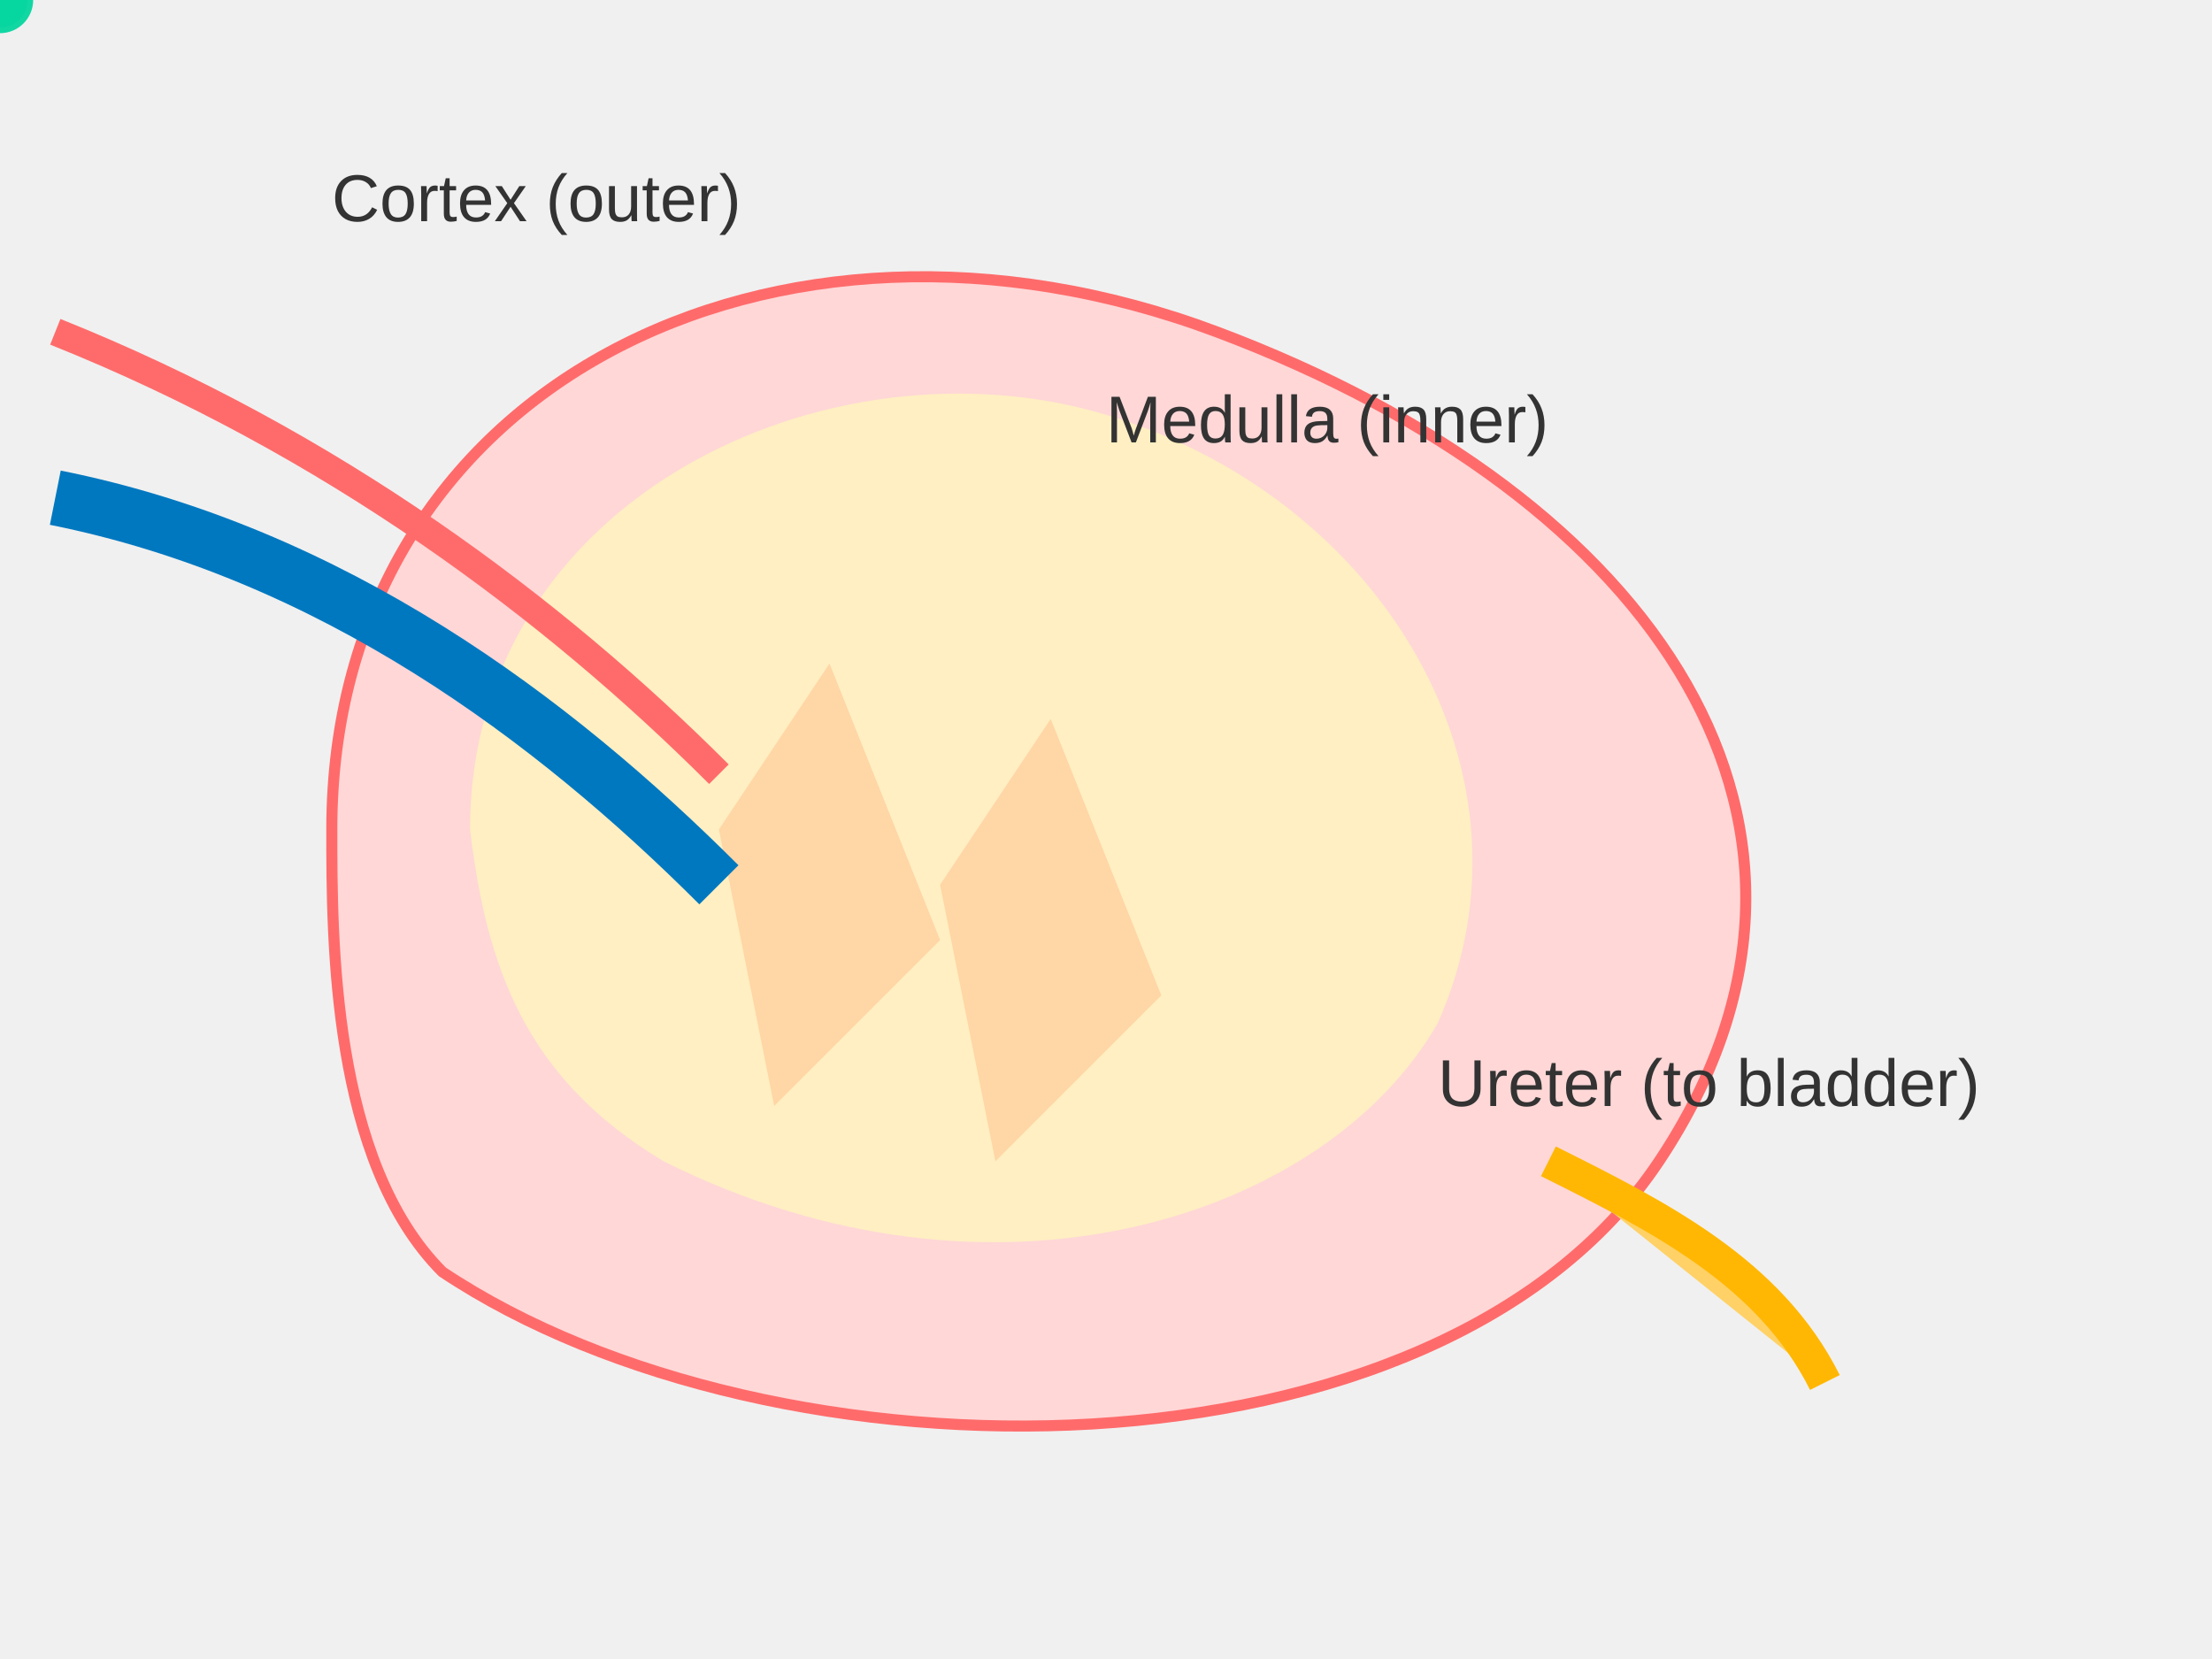
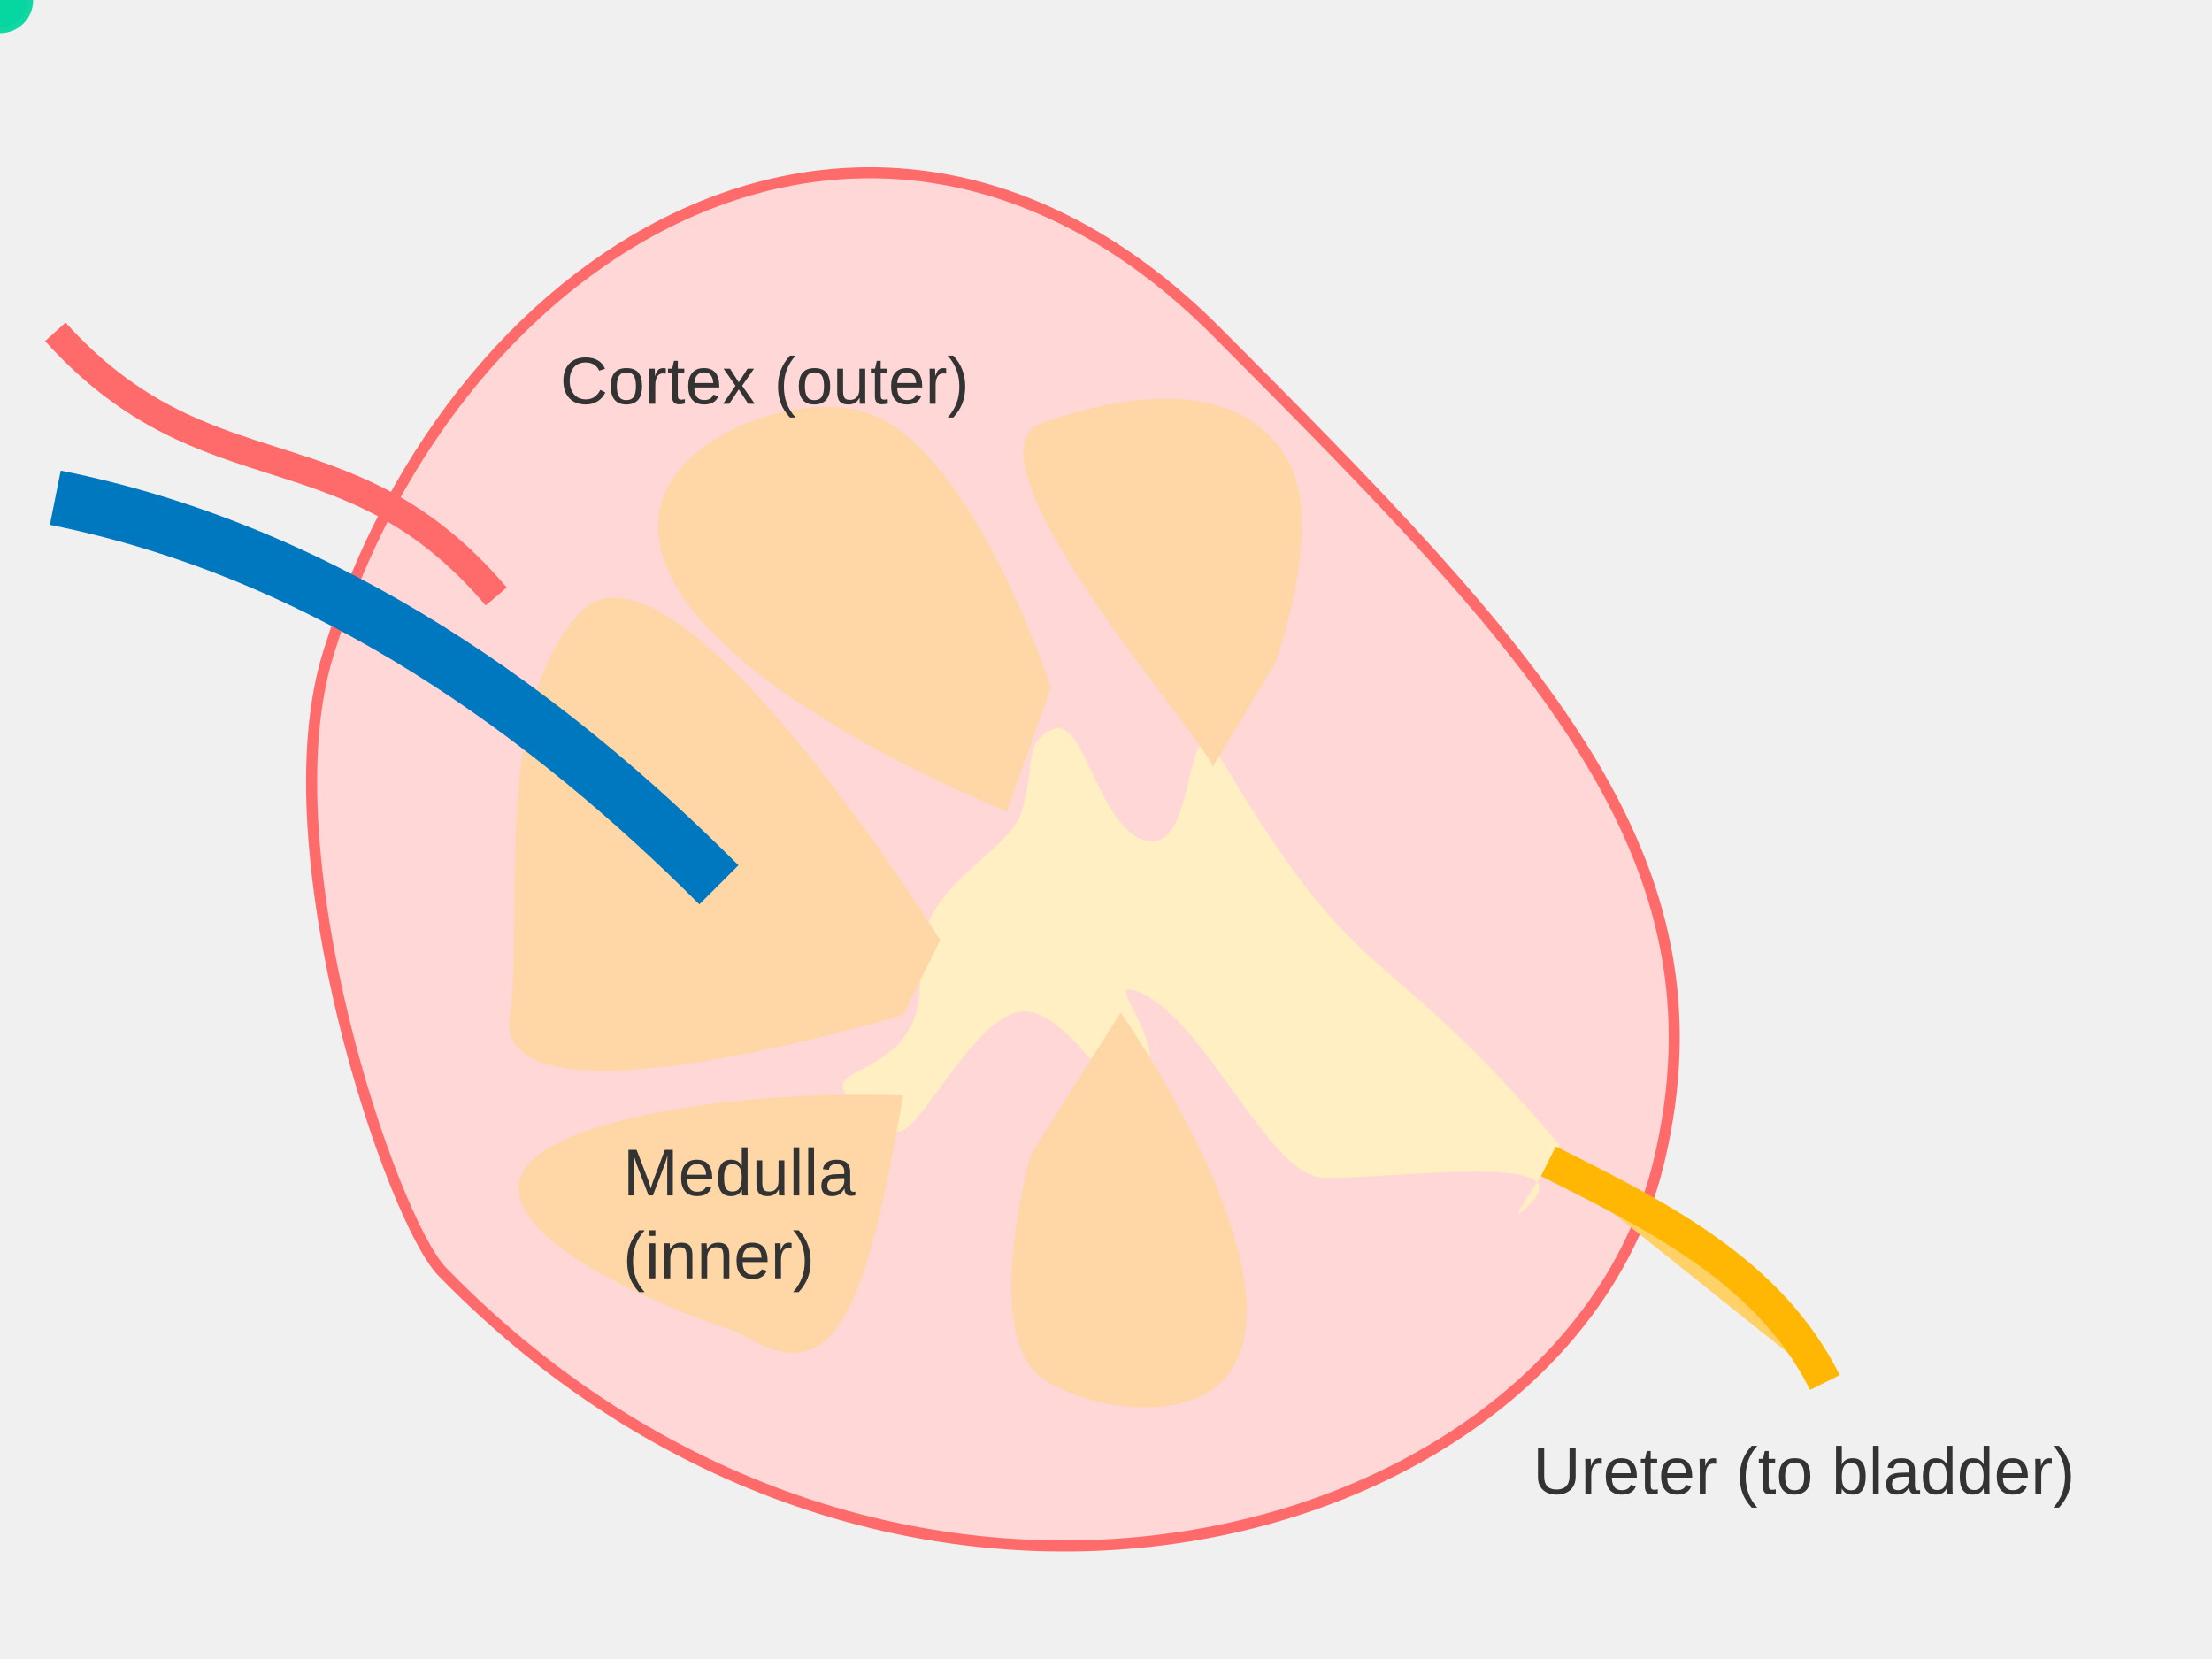
- <svg xmlns="http://www.w3.org/2000/svg" viewBox="0 0 400 300" aria-label="Detailed kidney">
-   <defs>
-     <style>
+ <svg xmlns="http://www.w3.org/2000/svg" viewBox="0 0 400 300" aria-label="Detailed kidney" version="1.1" id="svg5">
+   <defs id="defs1">
+     <style id="style1">
      .k{fill:#ffd7d7; stroke:#ff6b6b; stroke-width:2}
      .cortex{fill:#ffefc2}
      .medulla{fill:#ffd6a5}
      .ureter{fill:#ffd166}
      /* Solid lines for blood vessels */
      .arteryLine{stroke:#ff6b6b; stroke-width:5; fill:none}
      .veinLine{stroke:#0078c0; stroke-width:10; fill:none}
    </style>
  </defs>
  <g id="kidneyWhole" class="k">
-     <path d="M60,150 C60,70 140,30 220,60 C300,90 340,150 300,210 C260,270 140,270 80,230 C60,210 60,170 60,150 Z" />
+     <path d="M 59.312,118.364 C 82.806,41.891 159.691,-0.522 220,60 c 57.992,58.197 93.178,94.814 80,150 C 283.251,280.139 161.962,314.11 80,230 70.808,220.567 48.308,154.182 59.312,118.364 Z" id="path1" />
  </g>
-   <path id="cortex" d="M85,150 C85,90 150,60 200,75 C250,90 280,140 260,185 C240,220 180,240 120,210 C95,195 88,175 85,150 Z" class="cortex" />
+   <path id="cortex" d="m 166.153,174.759 c 0,-15 15.754,-19.872 18.503,-27.793 2.749,-7.921 0.057,-12.701 5.805,-15.137 5.748,-2.436 8.244,18.792 17.243,20.246 8.999,1.454 6.29,-26.414 12.928,-15.178 25.929,43.885 28.42,31.301 61.375,70.111 -5,8.75 -10.833,16.374 -5.004,10.339 9.001,-9.318 -27.954,-3.786 -37.961,-4.413 -10.007,-0.626 -21.264,-29.418 -33.769,-33.794 -6.253,-2.188 7.987,10.841 0.595,18.664 -3.696,3.912 -13.316,-17.376 -22.262,-14.665 -8.946,2.711 -17.905,23.233 -21.655,21.358 -25,-15 7.201,-4.739 4.201,-29.739 z" class="cortex" />
  <g id="medulla" class="medulla">
-     <path d="M150,120 L170,170 L140,200 L130,150 Z" />
-     <path d="M190,130 L210,180 L180,210 L170,160 Z" />
+     <path d="M 104.609,111.059 C 121.556,92.171 170,170 170,170 l -6.617,13.494 c 0,0 -74.379,22.658 -71.209,0.205 2.602,-18.427 -3.391,-55 12.435,-72.64 z" id="path2" />
+     <path d="m 155.613,74.293 c 19.639,4.887 34.443,50 34.443,50 l -7.992,22.435 c 0,0 -66.033,-26.085 -62.956,-53.439 1.533,-13.632 23.194,-22.309 36.506,-18.996 z m 77.747,9.929 c 5.847,11.856 -2.695,35.557 -2.695,35.557 l -11.431,18.996 c 1.25,-2.078 -47.467,-56.545 -30.632,-62.379 18.826,-6.525 37.506,-6.881 44.759,7.826 z" id="path3" />
+   </g>
+   <g id="medulla-3" class="medulla" style="fill:#ffd6a5" transform="rotate(-178.2767,181.3238,167.6858)">
+     <path d="m 171.095,85.959 c 12.387,7.056 3.9,40.852 3.9,40.852 l -15.451,26.1 c 0,0 -34.173,-45.543 -21.655,-64.428 6.133,-9.253 23.561,-8.018 33.206,-2.524 z m 96.229,30.94 c 2.607,12.743 -37.621,20.075 -68.918,19.848 5.79,-40.8 11.059,-53.989 28.296,-43.818 0,0 37.935,10.837 40.622,23.97 z" id="path3-9" />
  </g>
  <g id="blood" class="blood">
-     <path id="artery" class="arteryLine" d="M10,60 C60,80 100,110 130,140" />
+     <path id="artery" class="arteryLine" d="m 10,60 c 27.577,30.552 52.778,16.138 79.739,47.862" />
    <path id="vein" class="veinLine" d="M10,90 C60,100 100,130 130,160" />
  </g>
  <path id="veinMotionPath" d="M130,160 C100,130 60,100 10,90" fill="none" stroke="none" />
-   <path id="arteryMotionPath" d="M130,140 C135,130 140,120 150,115 C155,118 160,125 155,145 C150,160 150,170 148,178" fill="none" stroke="none" />
+   <path id="arteryMotionPath" d="m 10,60 c 27.577,30.552 52.778,16.138 79.739,47.862 C155,118 160,125 155,145 C150,160 150,170 148,178" fill="none" stroke="none" />
  <g id="reabsorbDots" opacity="1">
    <circle id="reDotWhite1" r="4" fill="#ffffff">
      <animateMotion id="reAnimWhite1" dur="1.3s" repeatCount="indefinite" begin="indefinite">
        <mpath href="#veinMotionPath" />
      </animateMotion>
    </circle>
    <circle id="reDotWhite2" r="4" fill="#ffffff">
      <animateMotion id="reAnimWhite2" dur="1.3s" repeatCount="indefinite" begin="indefinite">
        <mpath href="#veinMotionPath" />
      </animateMotion>
    </circle>
    <circle id="reDotBlue1" r="4" fill="#1e88e5">
      <animateMotion id="reAnimBlue1" dur="1.3s" repeatCount="indefinite" begin="indefinite">
        <mpath href="#veinMotionPath" />
      </animateMotion>
    </circle>
    <circle id="reDotBlue2" r="4" fill="#1e88e5">
      <animateMotion id="reAnimBlue2" dur="1.3s" repeatCount="indefinite" begin="indefinite">
        <mpath href="#veinMotionPath" />
      </animateMotion>
    </circle>
    <circle id="reDotWhiteA1" r="4" fill="#ffffff">
      <animateMotion id="reAnimWhiteA1" dur="1.3s" repeatCount="indefinite" begin="indefinite">
        <mpath href="#arteryMotionPath" />
      </animateMotion>
    </circle>
    <circle id="reDotBlueA1" r="4" fill="#1e88e5">
      <animateMotion id="reAnimBlueA1" dur="1.3s" repeatCount="indefinite" begin="indefinite">
        <mpath href="#arteryMotionPath" />
      </animateMotion>
    </circle>
    <circle id="reDotWhiteA2" r="4" fill="#ffffff">
      <animateMotion id="reAnimWhiteA2" dur="1.3s" repeatCount="indefinite" begin="indefinite">
        <mpath href="#arteryMotionPath" />
      </animateMotion>
    </circle>
    <circle id="reDotBlueA2" r="4" fill="#1e88e5">
      <animateMotion id="reAnimBlueA2" dur="1.3s" repeatCount="indefinite" begin="indefinite">
        <mpath href="#arteryMotionPath" />
      </animateMotion>
    </circle>
  </g>
  <path id="ureter" d="M280,210 C300,220 320,230 330,250" class="ureter" stroke="#ffb703" stroke-width="6" fill="none" />
  <path id="urinePath" d="M240,180 C252,190 270,200 300,230" fill="none" stroke="none" />
  <g id="urine">
    <circle id="kUrineDot1" r="6" fill="#06d6a0" opacity="0.95">
      <animateMotion id="kUrineAnim1" dur="1.2s" repeatCount="indefinite" begin="indefinite">
        <mpath href="#urinePath" />
      </animateMotion>
    </circle>
    <circle id="kUrineDot2" r="5" fill="#06d6a0" opacity="0.9">
      <animateMotion id="kUrineAnim2" dur="1.2s" repeatCount="indefinite" begin="indefinite">
        <mpath href="#urinePath" />
      </animateMotion>
    </circle>
    <circle id="kUrineDot3" r="4" fill="#06d6a0" opacity="0.85">
      <animateMotion id="kUrineAnim3" dur="1.2s" repeatCount="indefinite" begin="indefinite">
        <mpath href="#urinePath" />
      </animateMotion>
    </circle>
  </g>
-   <g font-family="Arial" font-size="12" fill="#333">
-     <text x="60" y="40">Cortex (outer)</text>
-     <text x="200" y="80">Medulla (inner)</text>
-     <text x="260" y="200">Ureter (to bladder)</text>
+   <g font-family="Arial" font-size="12px" fill="#333333" id="g5" transform="translate(58.45787,26.13411)">
+     <text x="42.807" y="46.877" id="text3">Cortex (outer)</text>
+     <text x="54.199" y="190.038" id="text4">
+       <tspan id="tspan5" x="54.199" y="190.038">Medulla</tspan>
+       <tspan id="tspan6" x="54.199" y="205.038">(inner)</tspan>
+     </text>
+     <text x="218.736" y="244.015" id="text5">Ureter (to bladder)</text>
  </g>
</svg>
